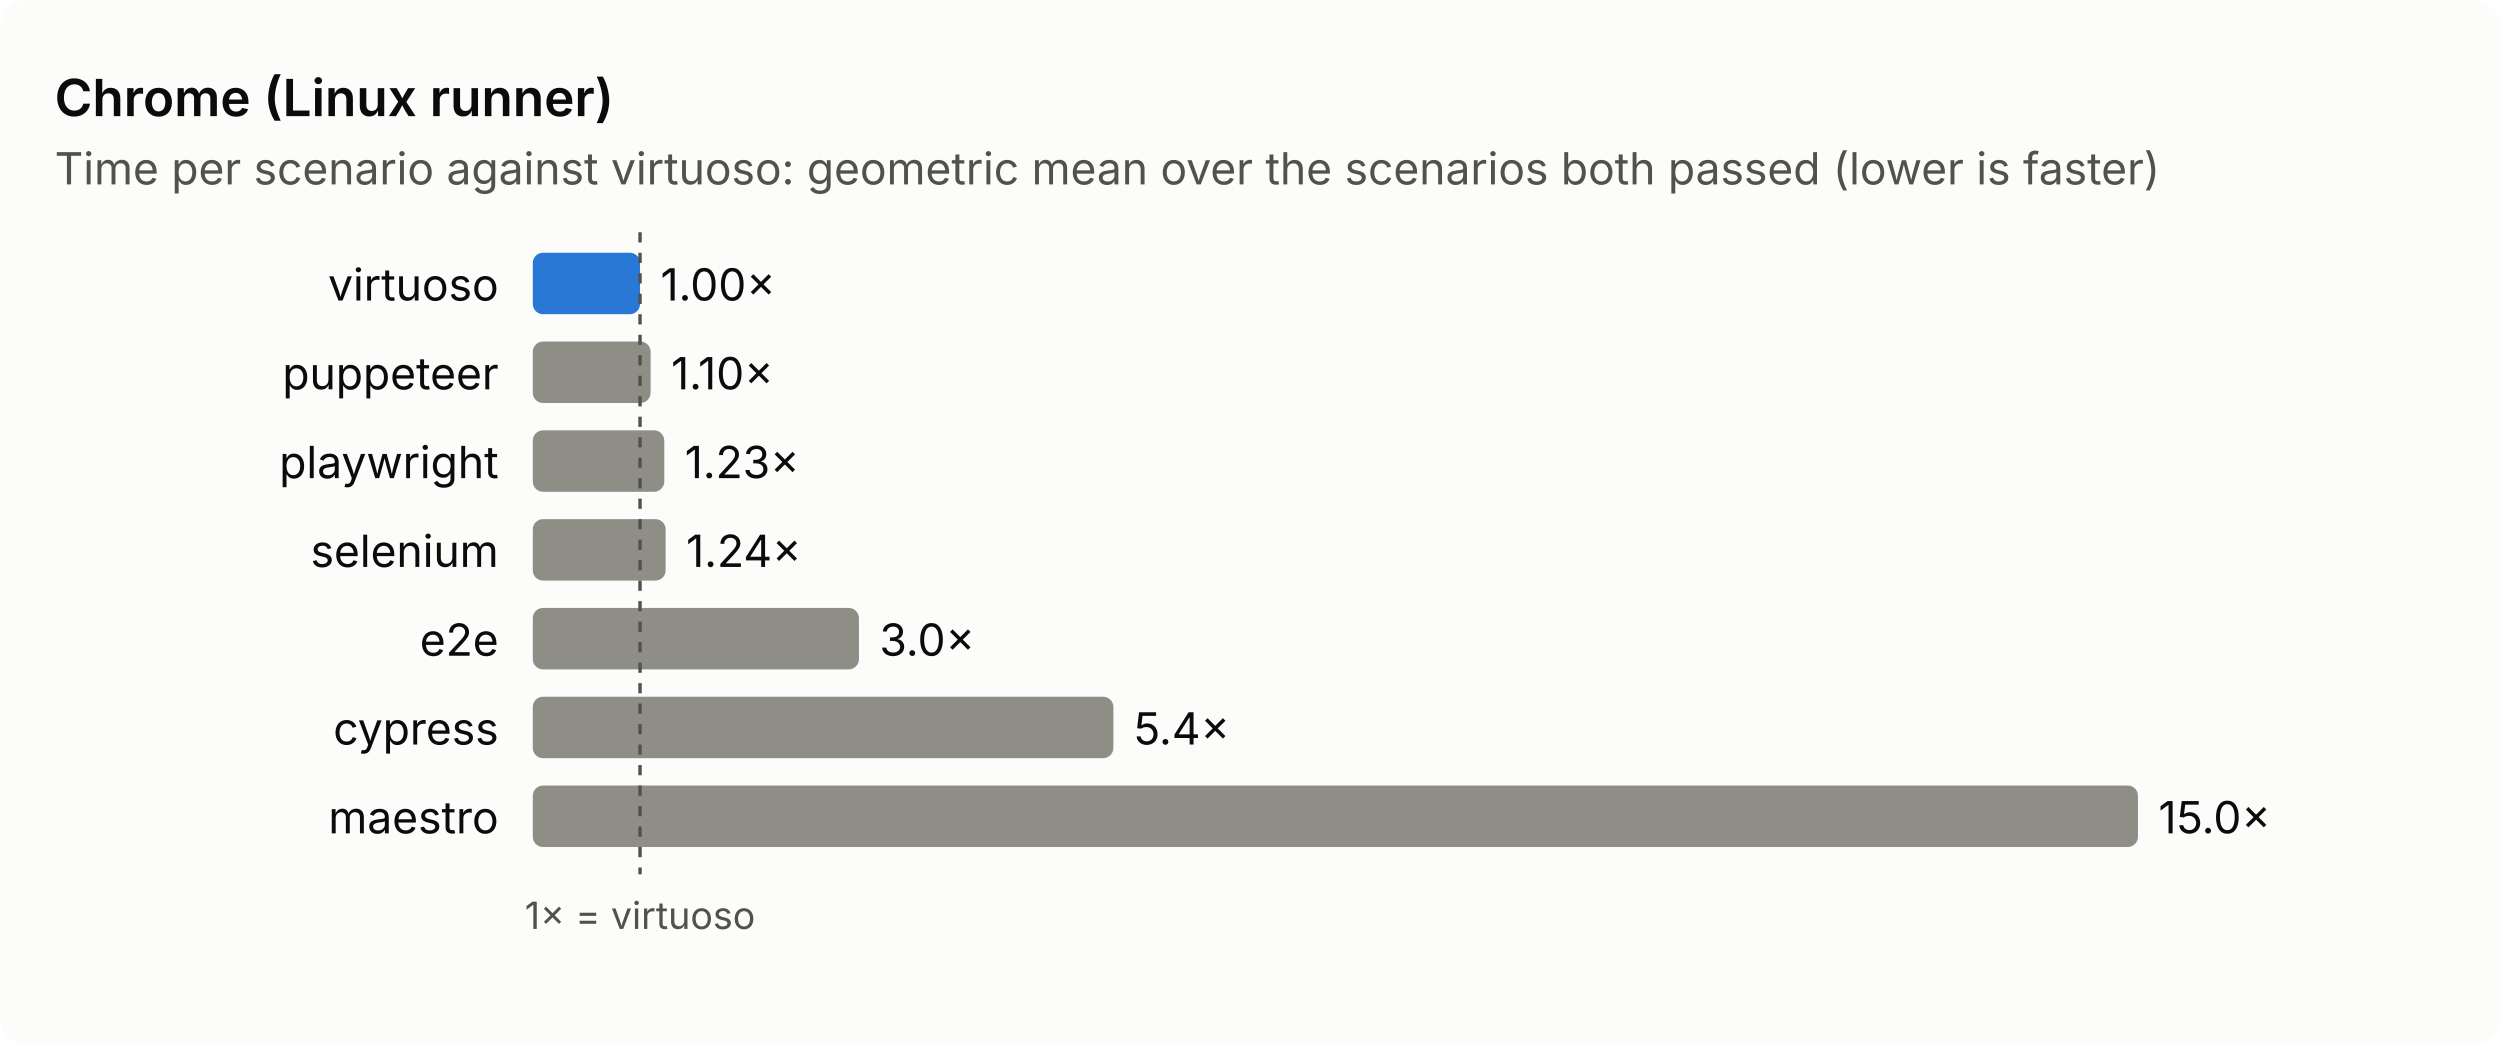
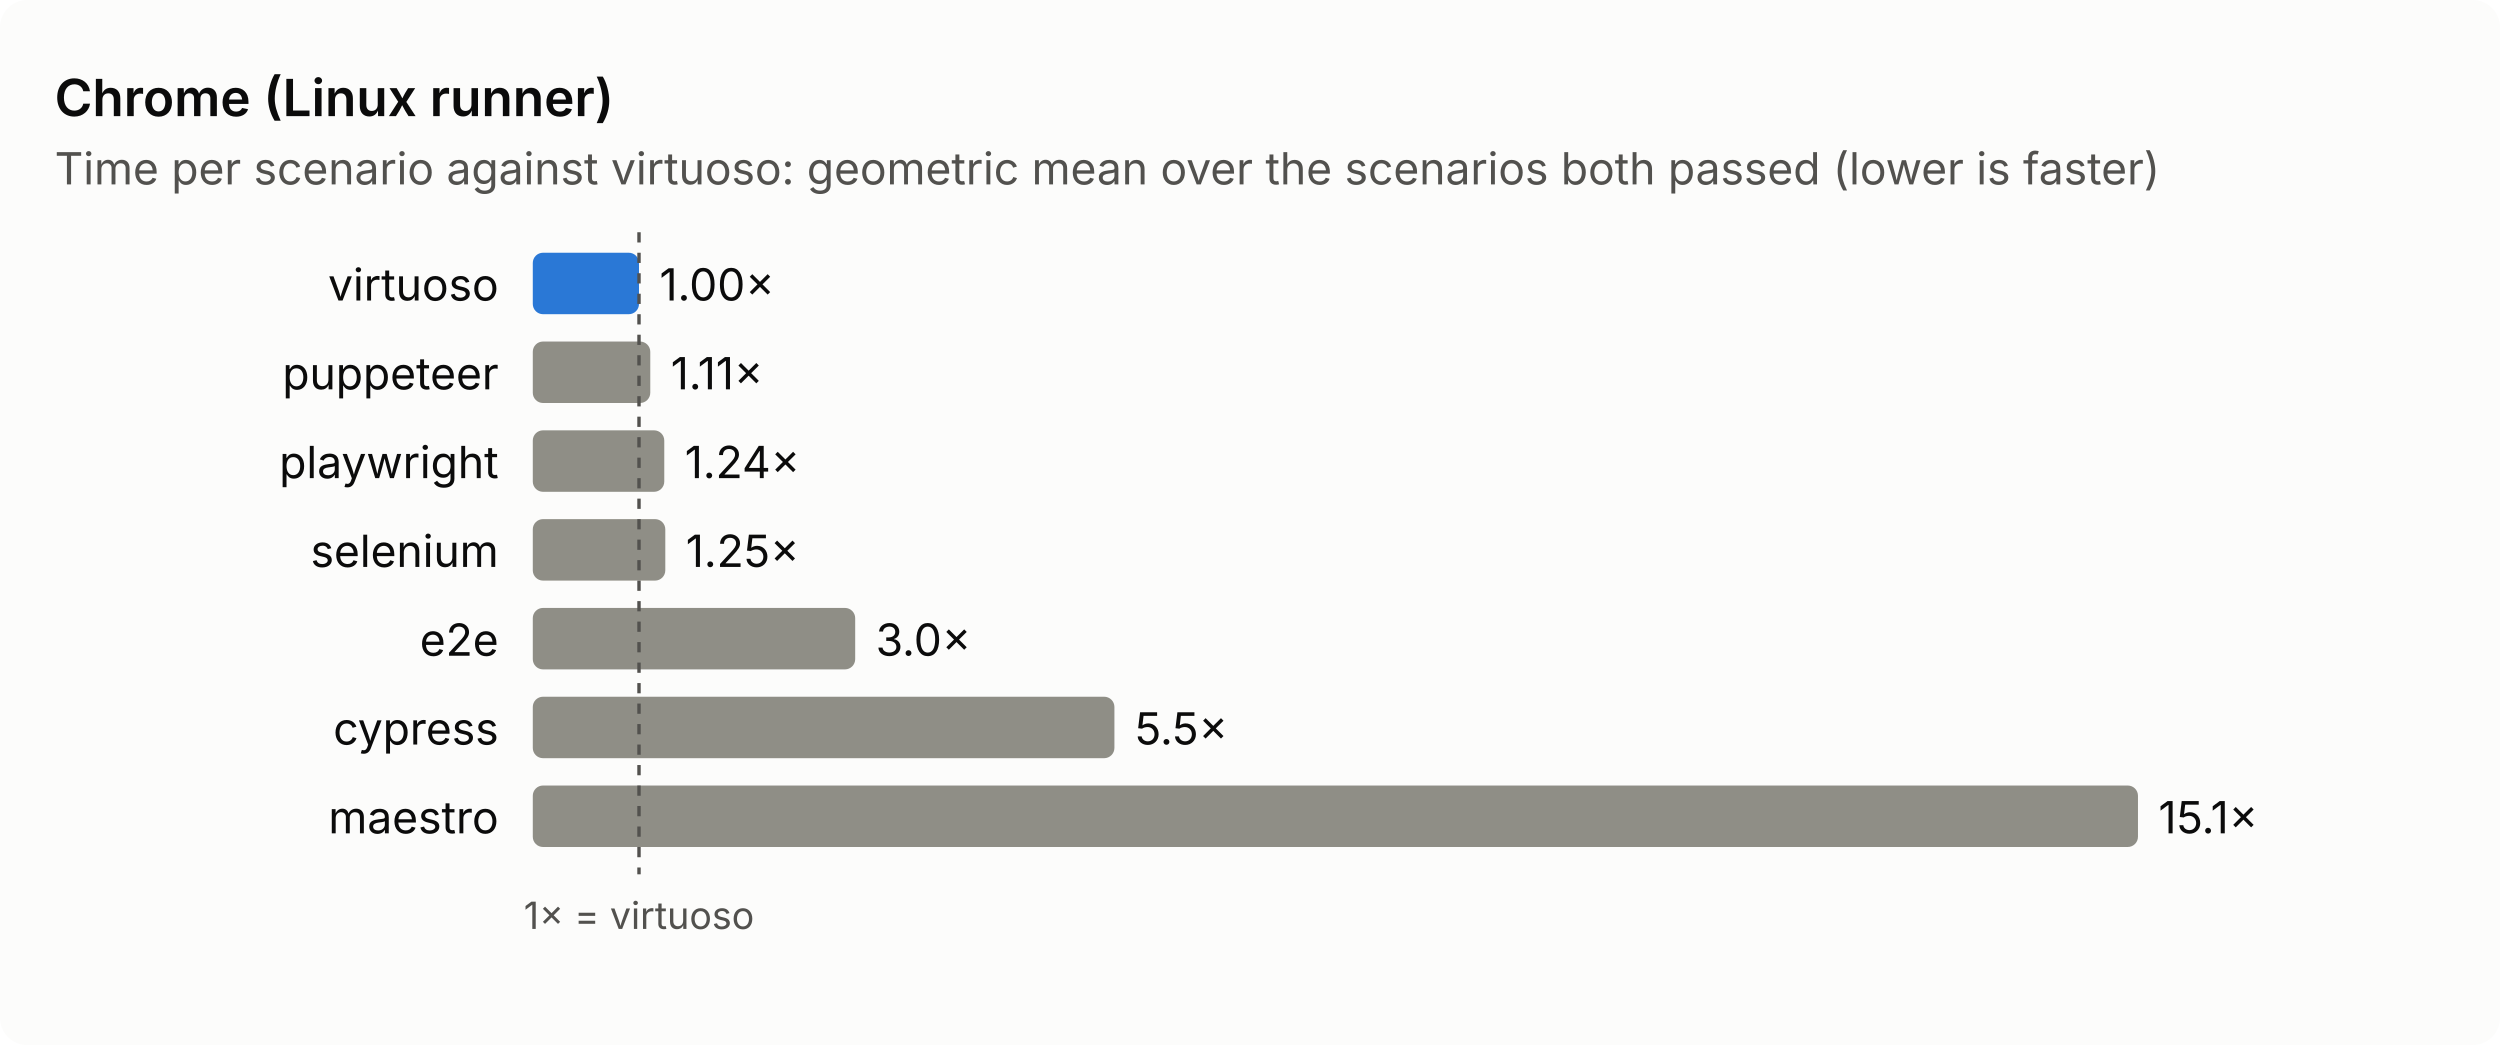
<svg xmlns="http://www.w3.org/2000/svg" viewBox="0 0 732 306" width="732" height="306" role="img" aria-label="Chrome (Linux runner): time per scenario against virtuoso">
  <style>text{font:13px system-ui,-apple-system,'Segoe UI',sans-serif;fill:#0b0b0b}.sub,.axis{fill:#52514e}.axis{font-size:11px}.title{font-size:15px;font-weight:600}.bg{fill:#fcfcfb}.bar{fill:#8f8e86}.base{fill:#2a78d6}.ref{stroke:#52514e;stroke-dasharray:3 3}@media (prefers-color-scheme: dark){.bg{fill:#1a1a19}text{fill:#f0efec}.sub,.axis{fill:#c3c2b7}.base{fill:#3987e5}.ref{stroke:#c3c2b7}}</style>
  <rect class="bg" width="732" height="306" rx="8" />
  <text class="title" x="16" y="34.0">Chrome (Linux runner)</text>
  <text class="sub" x="16" y="54.0">Time per scenario against virtuoso: geometric mean over the scenarios both passed (lower is faster)</text>
  <text x="146.0" y="88.0" text-anchor="end">virtuoso</text>
-   <rect class="bar base" x="156" y="74.0" width="31.4" height="18" rx="3" />
-   <text x="193.4" y="88.0">1.00×</text>
+   <rect class="bar base" x="156" y="74.0" width="31.1" height="18" rx="3" />
+   <text x="193.1" y="88.0">1.00×</text>
  <text x="146.0" y="114.0" text-anchor="end">puppeteer</text>
-   <rect class="bar" x="156" y="100.0" width="34.5" height="18" rx="3" />
-   <text x="196.5" y="114.0">1.10×</text>
+   <rect class="bar" x="156" y="100.0" width="34.4" height="18" rx="3" />
+   <text x="196.4" y="114.0">1.11×</text>
  <text x="146.0" y="140.0" text-anchor="end">playwright</text>
  <rect class="bar" x="156" y="126.0" width="38.5" height="18" rx="3" />
-   <text x="200.5" y="140.0">1.23×</text>
+   <text x="200.5" y="140.0">1.24×</text>
  <text x="146.0" y="166.0" text-anchor="end">selenium</text>
-   <rect class="bar" x="156" y="152.0" width="38.9" height="18" rx="3" />
-   <text x="200.9" y="166.0">1.24×</text>
+   <rect class="bar" x="156" y="152.0" width="38.8" height="18" rx="3" />
+   <text x="200.8" y="166.0">1.25×</text>
  <text x="146.0" y="192.0" text-anchor="end">e2e</text>
-   <rect class="bar" x="156" y="178.0" width="95.5" height="18" rx="3" />
-   <text x="257.5" y="192.0">3.0×</text>
+   <rect class="bar" x="156" y="178.0" width="94.4" height="18" rx="3" />
+   <text x="256.4" y="192.0">3.0×</text>
  <text x="146.0" y="218.0" text-anchor="end">cypress</text>
-   <rect class="bar" x="156" y="204.0" width="170.0" height="18" rx="3" />
-   <text x="332.0" y="218.0">5.4×</text>
+   <rect class="bar" x="156" y="204.0" width="170.3" height="18" rx="3" />
+   <text x="332.3" y="218.0">5.5×</text>
  <text x="146.0" y="244.0" text-anchor="end">maestro</text>
  <rect class="bar" x="156" y="230.0" width="470.0" height="18" rx="3" />
-   <text x="632.0" y="244.0">15.0×</text>
-   <line class="ref" x1="187.4" y1="68.0" x2="187.4" y2="256.0" />
-   <text class="axis" x="187.4" y="272.0" text-anchor="middle">1× = virtuoso</text>
+   <text x="632.0" y="244.0">15.1×</text>
+   <line class="ref" x1="187.1" y1="68.0" x2="187.1" y2="256.0" />
+   <text class="axis" x="187.1" y="272.0" text-anchor="middle">1× = virtuoso</text>
</svg>
